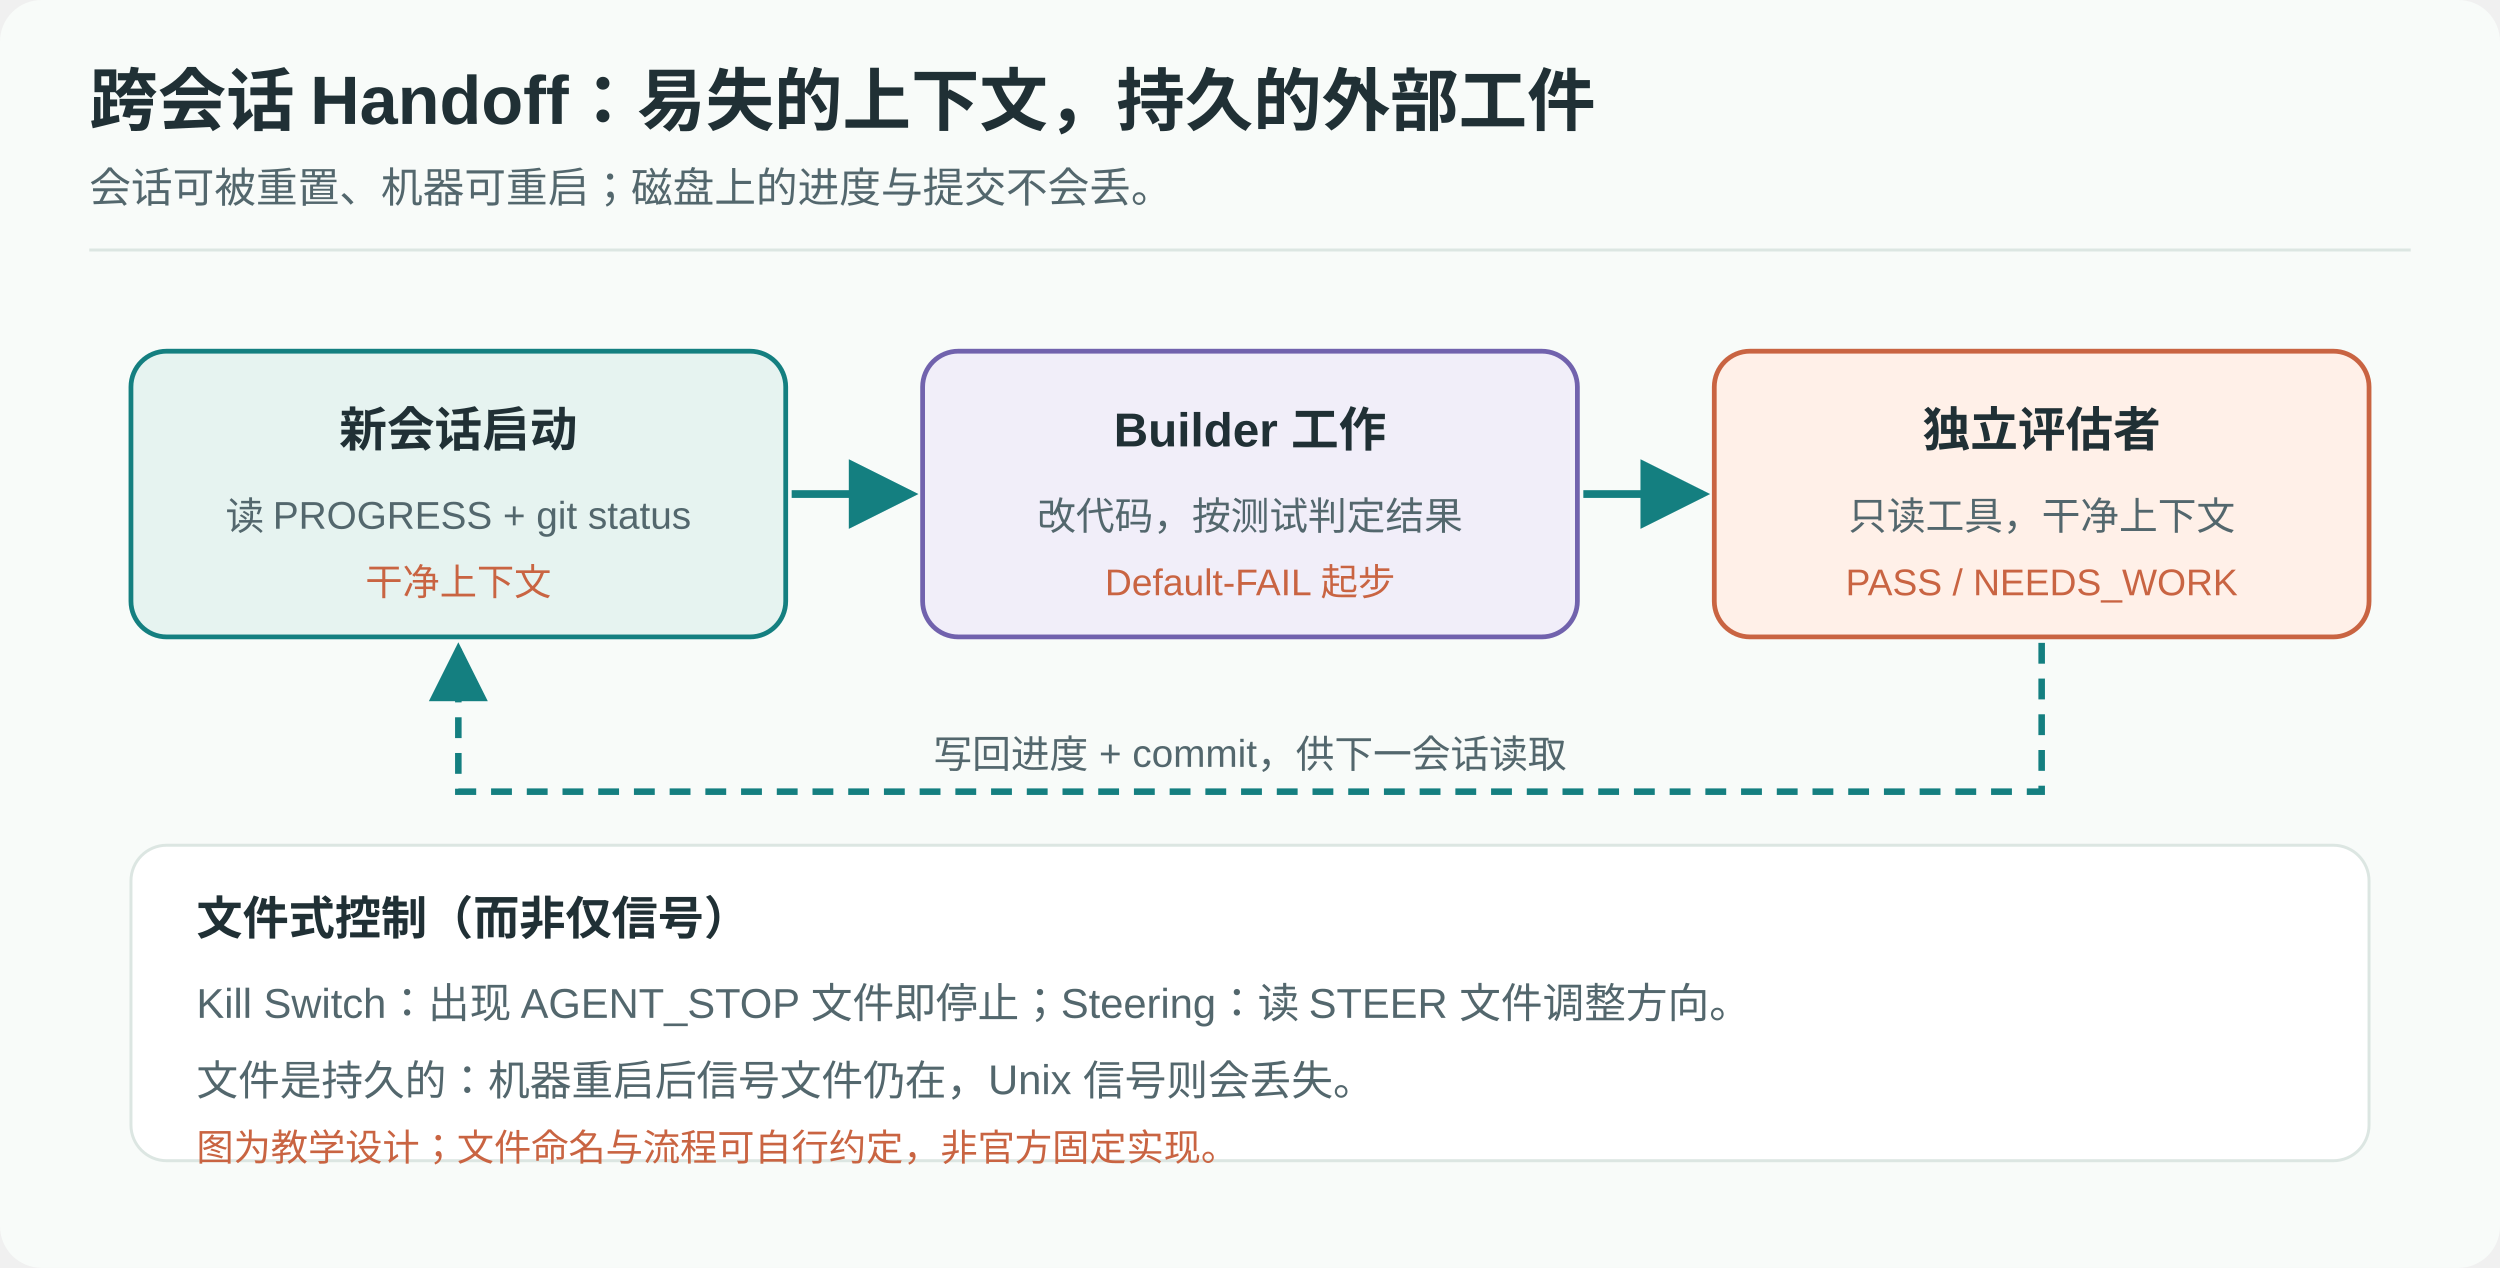
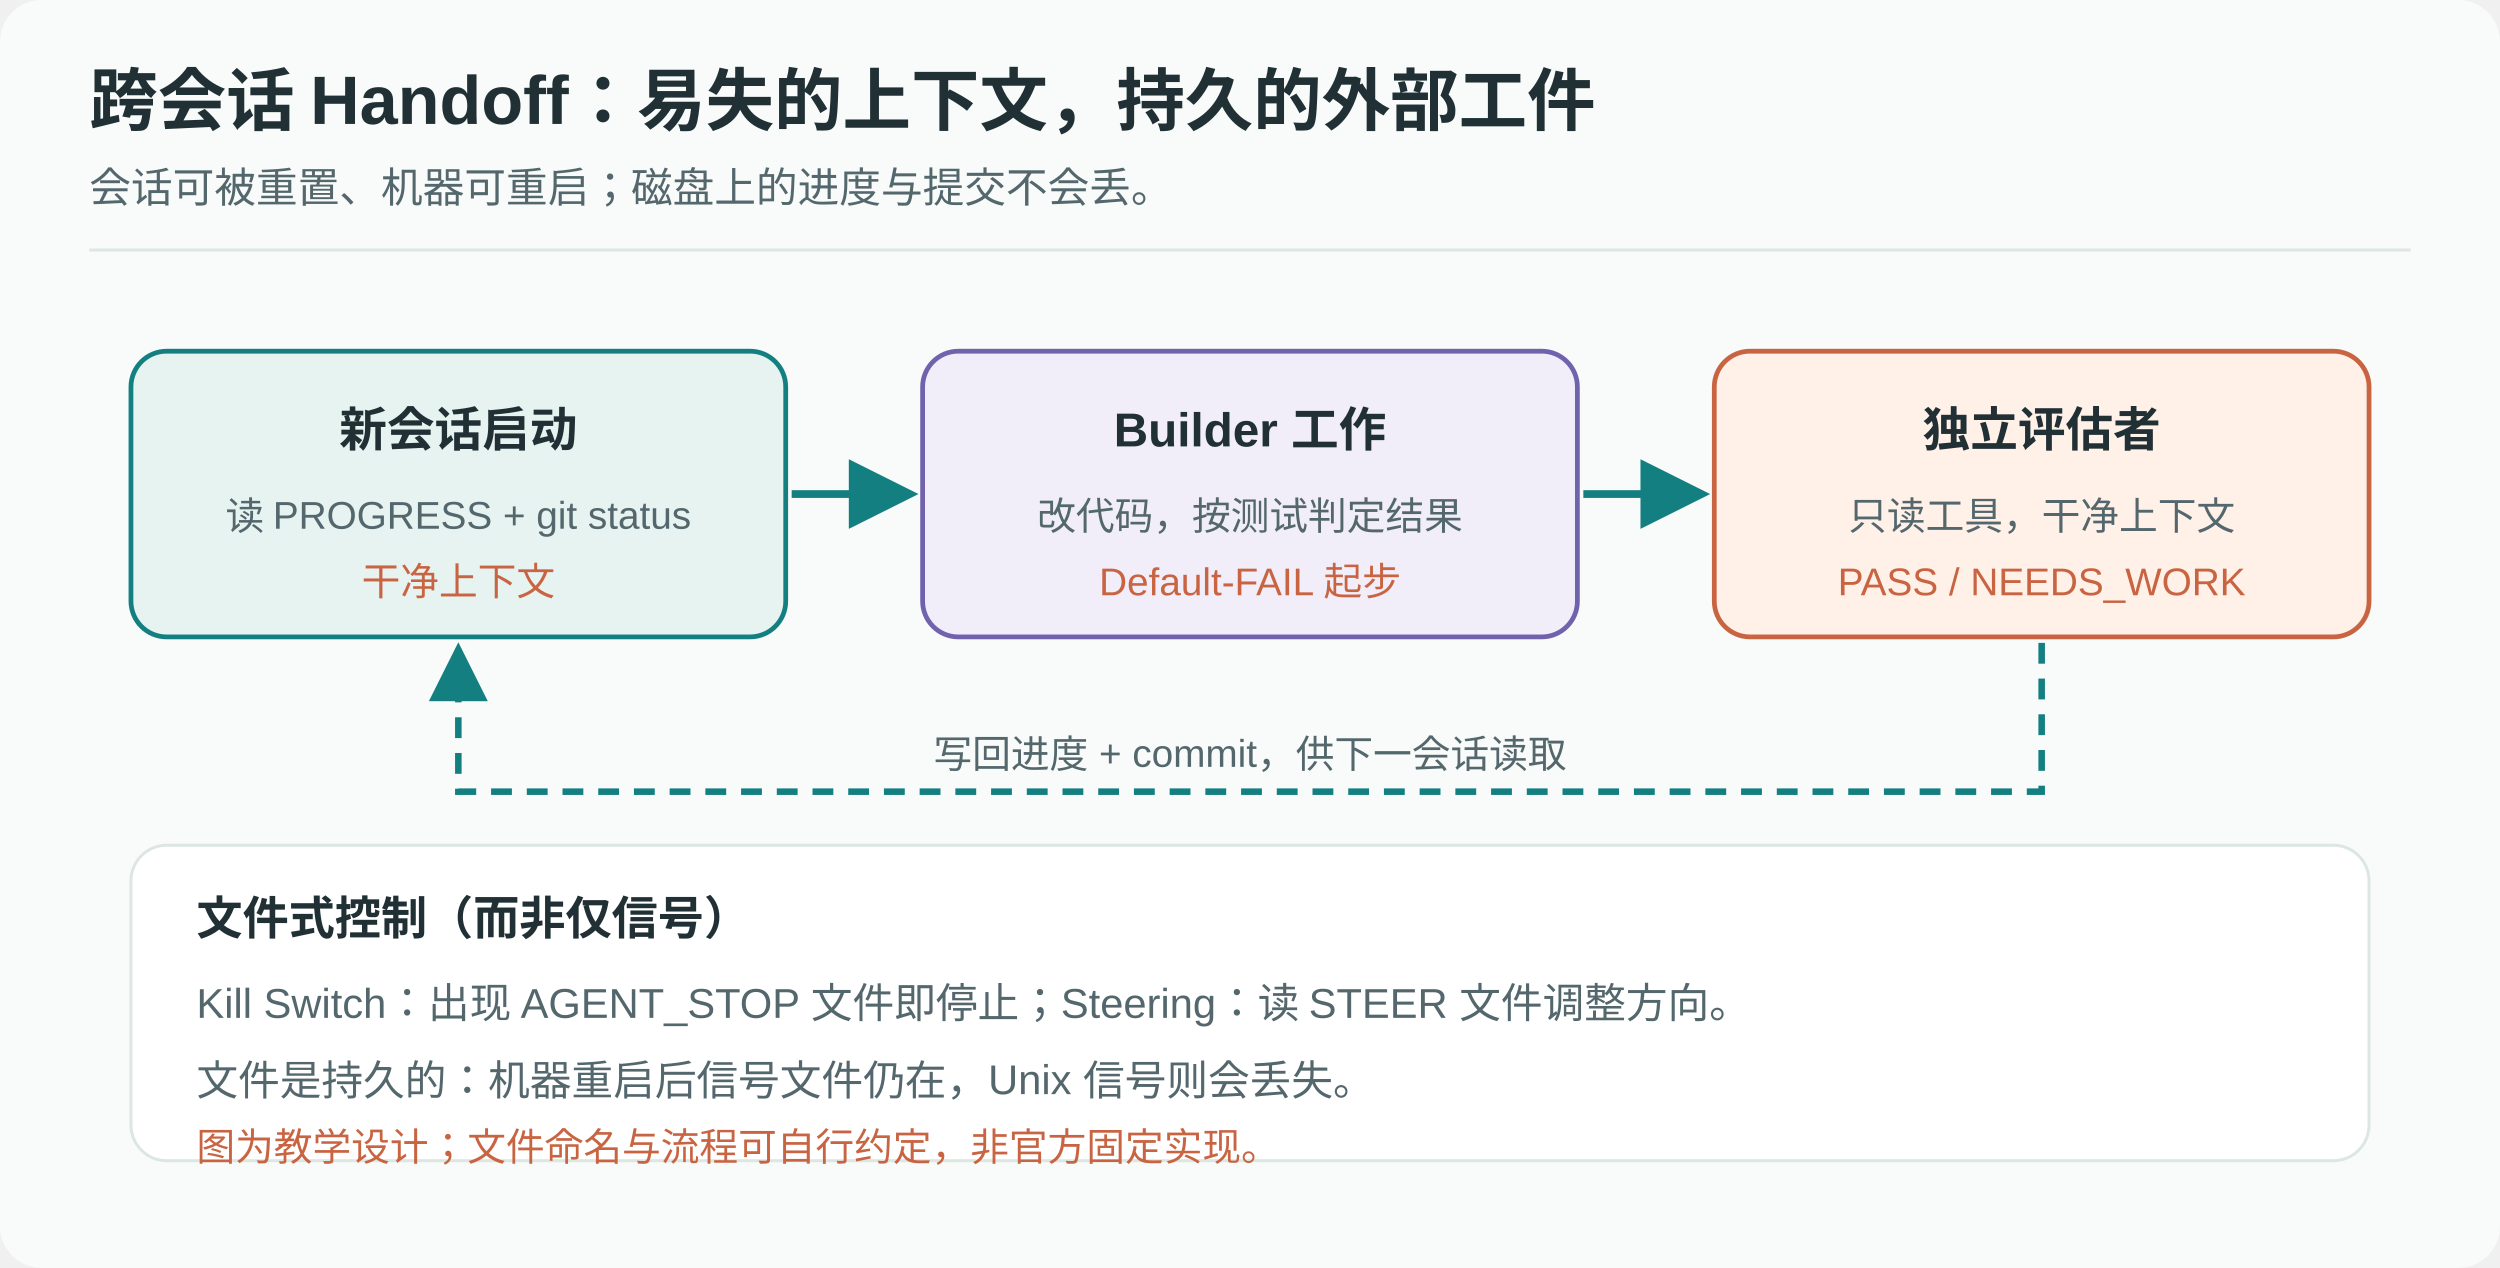
<svg xmlns="http://www.w3.org/2000/svg" viewBox="0 0 840 426">
  <defs>
    <marker id="a26" markerWidth="9" markerHeight="9" refX="8" refY="4.5" orient="auto">
      <path d="M0 0L9 4.5 0 9Z" fill="#147f80" />
    </marker>
  </defs>
  <rect width="840" height="426" rx="14" fill="#f8fbf9" />
  <g font-family="system-ui,PingFang SC,Arial,sans-serif">
    <text x="30" y="42" font-size="23" font-weight="740" fill="#203035">跨会话 Handoff：易失的上下文，持久的外部工件</text>
    <text x="30" y="68" font-size="14" fill="#53676d">会话可被重置、机器可重启；磁盘上的进度与提交不会丢。</text>
    <path d="M30 84H810" stroke="#dce6e2" />
    <rect x="44" y="118" width="220" height="96" rx="12" fill="#e6f3f0" stroke="#147f80" stroke-width="1.6" />
    <text x="154" y="150" font-size="16" font-weight="740" fill="#203035" text-anchor="middle">新会话启动</text>
    <text x="154" y="178" font-size="13" fill="#53676d" text-anchor="middle">读 PROGRESS + git status</text>
-     <text x="154" y="200" font-size="12.5" fill="#c96442" text-anchor="middle">干净上下文</text>
+     <text x="154" y="200" font-size="13" fill="#c96442" text-anchor="middle">干净上下文</text>
    <rect x="310" y="118" width="220" height="96" rx="12" fill="#f1eef9" stroke="#7162ad" stroke-width="1.6" />
    <text x="420" y="150" font-size="16" font-weight="740" fill="#203035" text-anchor="middle">Builder 工作</text>
    <text x="420" y="178" font-size="13" fill="#53676d" text-anchor="middle">改代码，按测试判定结果</text>
-     <text x="420" y="200" font-size="12.5" fill="#c96442" text-anchor="middle">Default-FAIL 起步</text>
+     <text x="420" y="200" font-size="13" fill="#c96442" text-anchor="middle">Default-FAIL 起步</text>
    <rect x="576" y="118" width="220" height="96" rx="12" fill="#fff0e8" stroke="#c96442" stroke-width="1.6" />
    <text x="686" y="150" font-size="16" font-weight="740" fill="#203035" text-anchor="middle">独立评估者</text>
    <text x="686" y="178" font-size="13" fill="#53676d" text-anchor="middle">只读工具，干净上下文</text>
-     <text x="686" y="200" font-size="12.5" fill="#c96442" text-anchor="middle">PASS / NEEDS_WORK</text>
+     <text x="686" y="200" font-size="13" fill="#c96442" text-anchor="middle">PASS / NEEDS_WORK</text>
    <path d="M266 166H306" stroke="#147f80" stroke-width="2.6" fill="none" marker-end="url(#a26)" />
    <path d="M532 166H572" stroke="#147f80" stroke-width="2.6" fill="none" marker-end="url(#a26)" />
    <path d="M686 216V266H154V218" stroke="#147f80" stroke-width="2.2" fill="none" stroke-dasharray="7 5" marker-end="url(#a26)" />
    <text x="420" y="258" font-size="13" fill="#53676d" text-anchor="middle">写回进度 + commit，供下一会话读取</text>
    <rect x="44" y="284" width="752" height="106" rx="12" fill="#fff" stroke="#dce6e2" />
    <text x="66" y="314" font-size="15.5" font-weight="740" fill="#203035">文件式控制（而非仅信号）</text>
    <text x="66" y="342" font-size="14" fill="#53676d">Kill Switch：出现 AGENT_STOP 文件即停止；Steering：读 STEER 文件调整方向。</text>
    <text x="66" y="368" font-size="14" fill="#53676d">文件是持久的：机器重启后信号文件仍在，Unix 信号则会丢失。</text>
-     <text x="66" y="390" font-size="12.5" fill="#c96442">图为教学设计；文件命名与流程可自行约定，非官方固定实现。</text>
+     <text x="66" y="390" font-size="13" fill="#c96442">图为教学设计；文件命名与流程可自行约定，非官方固定实现。</text>
  </g>
</svg>
